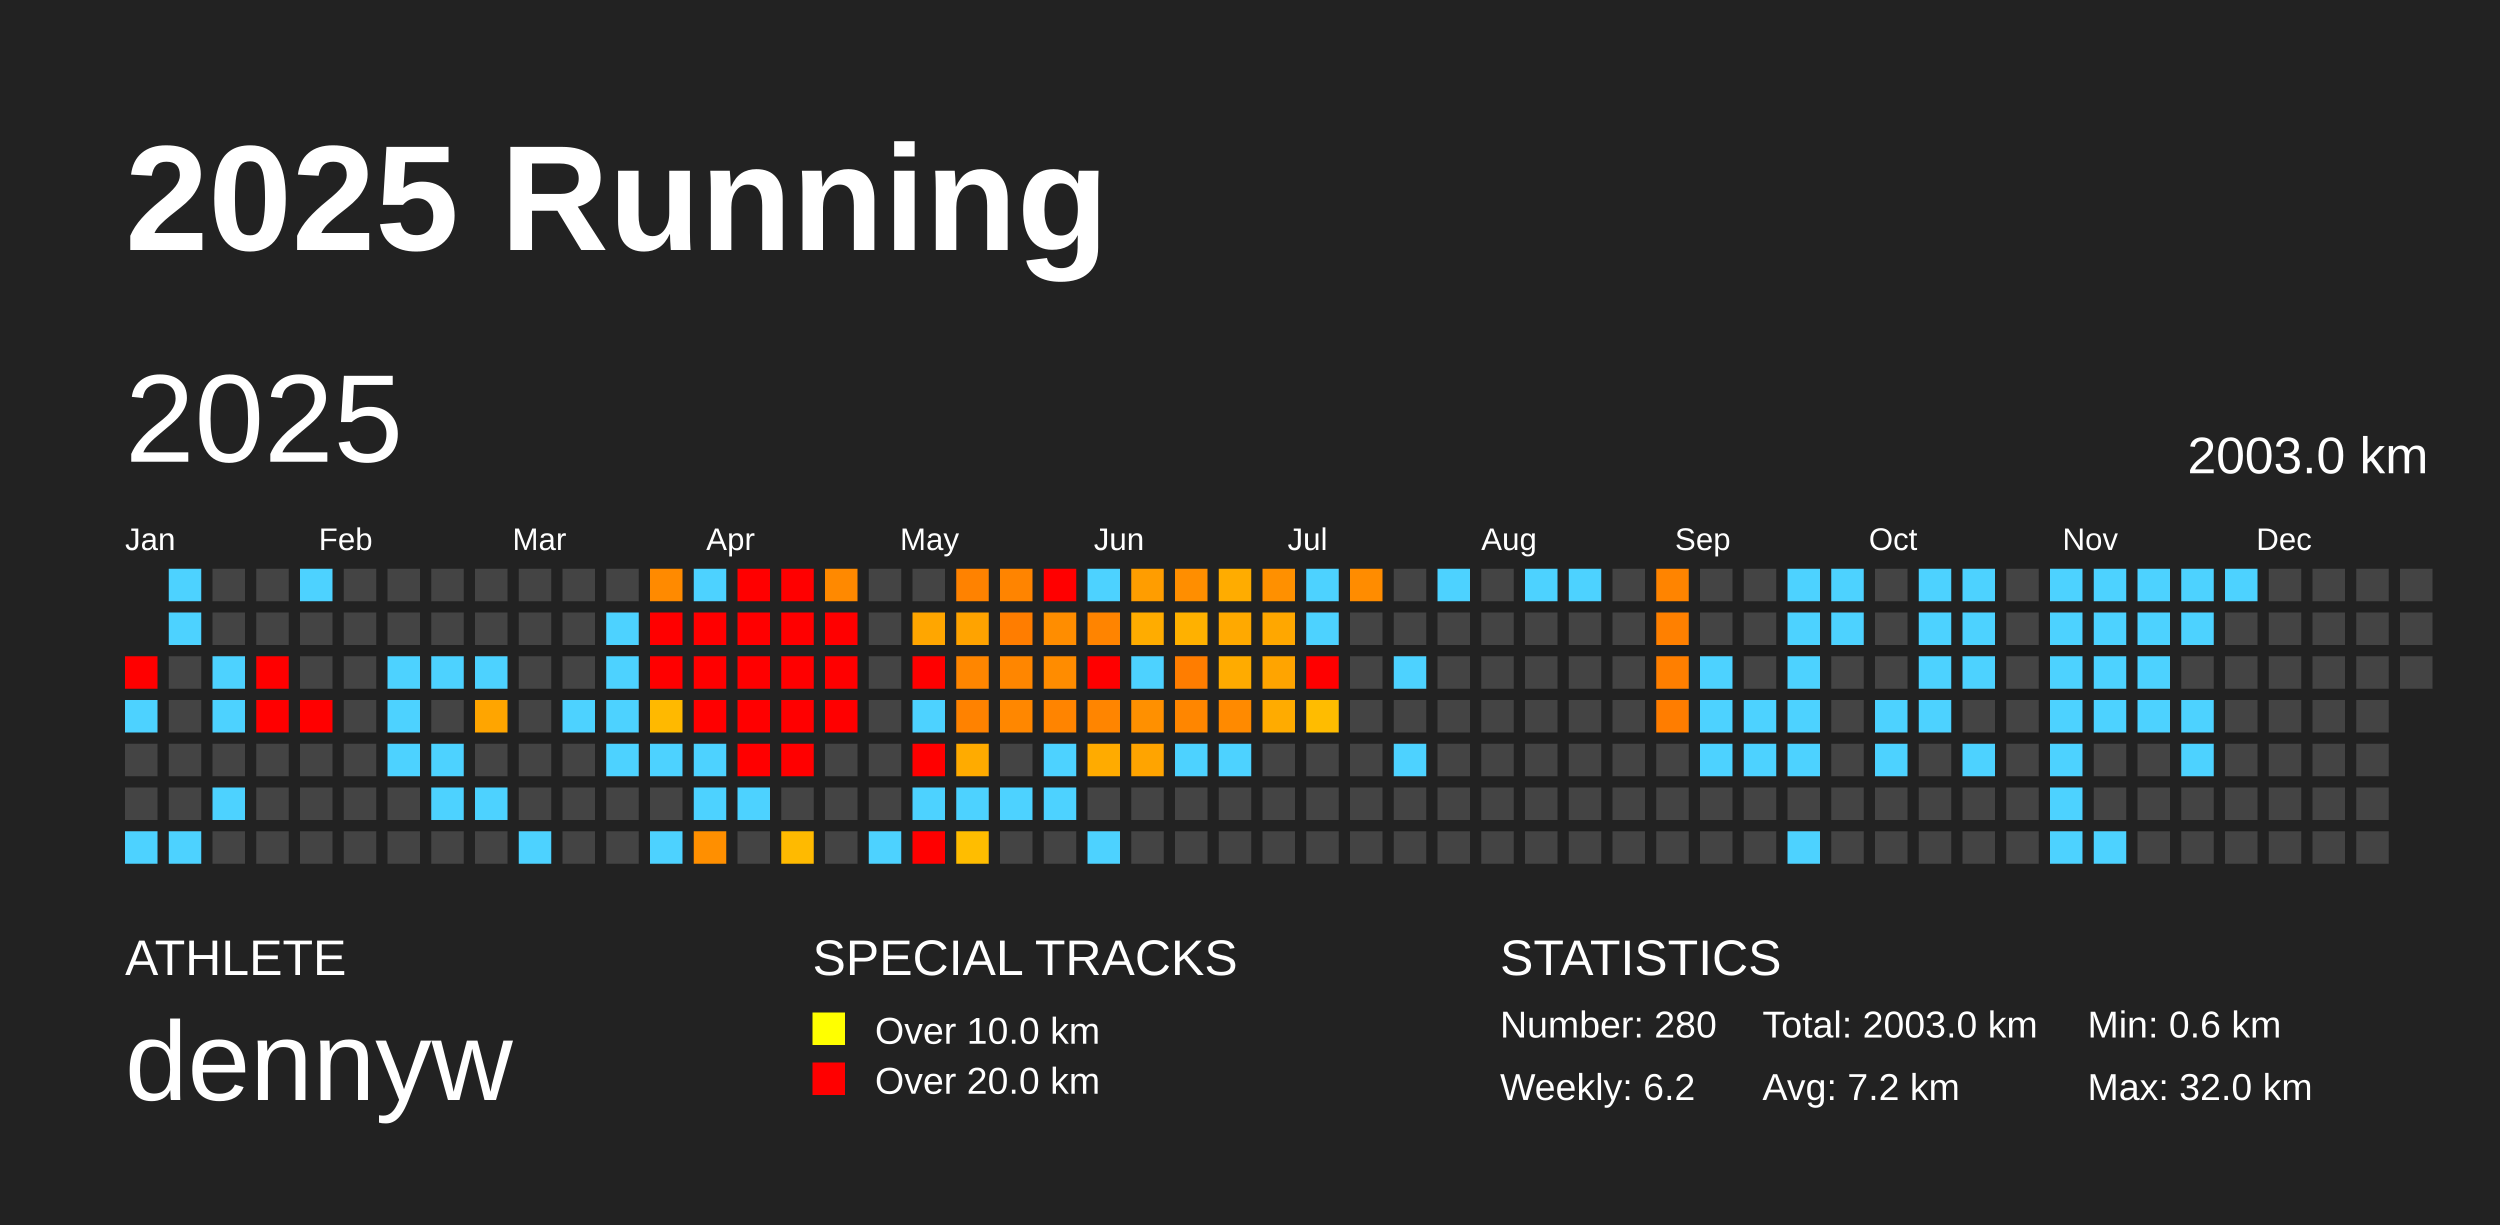
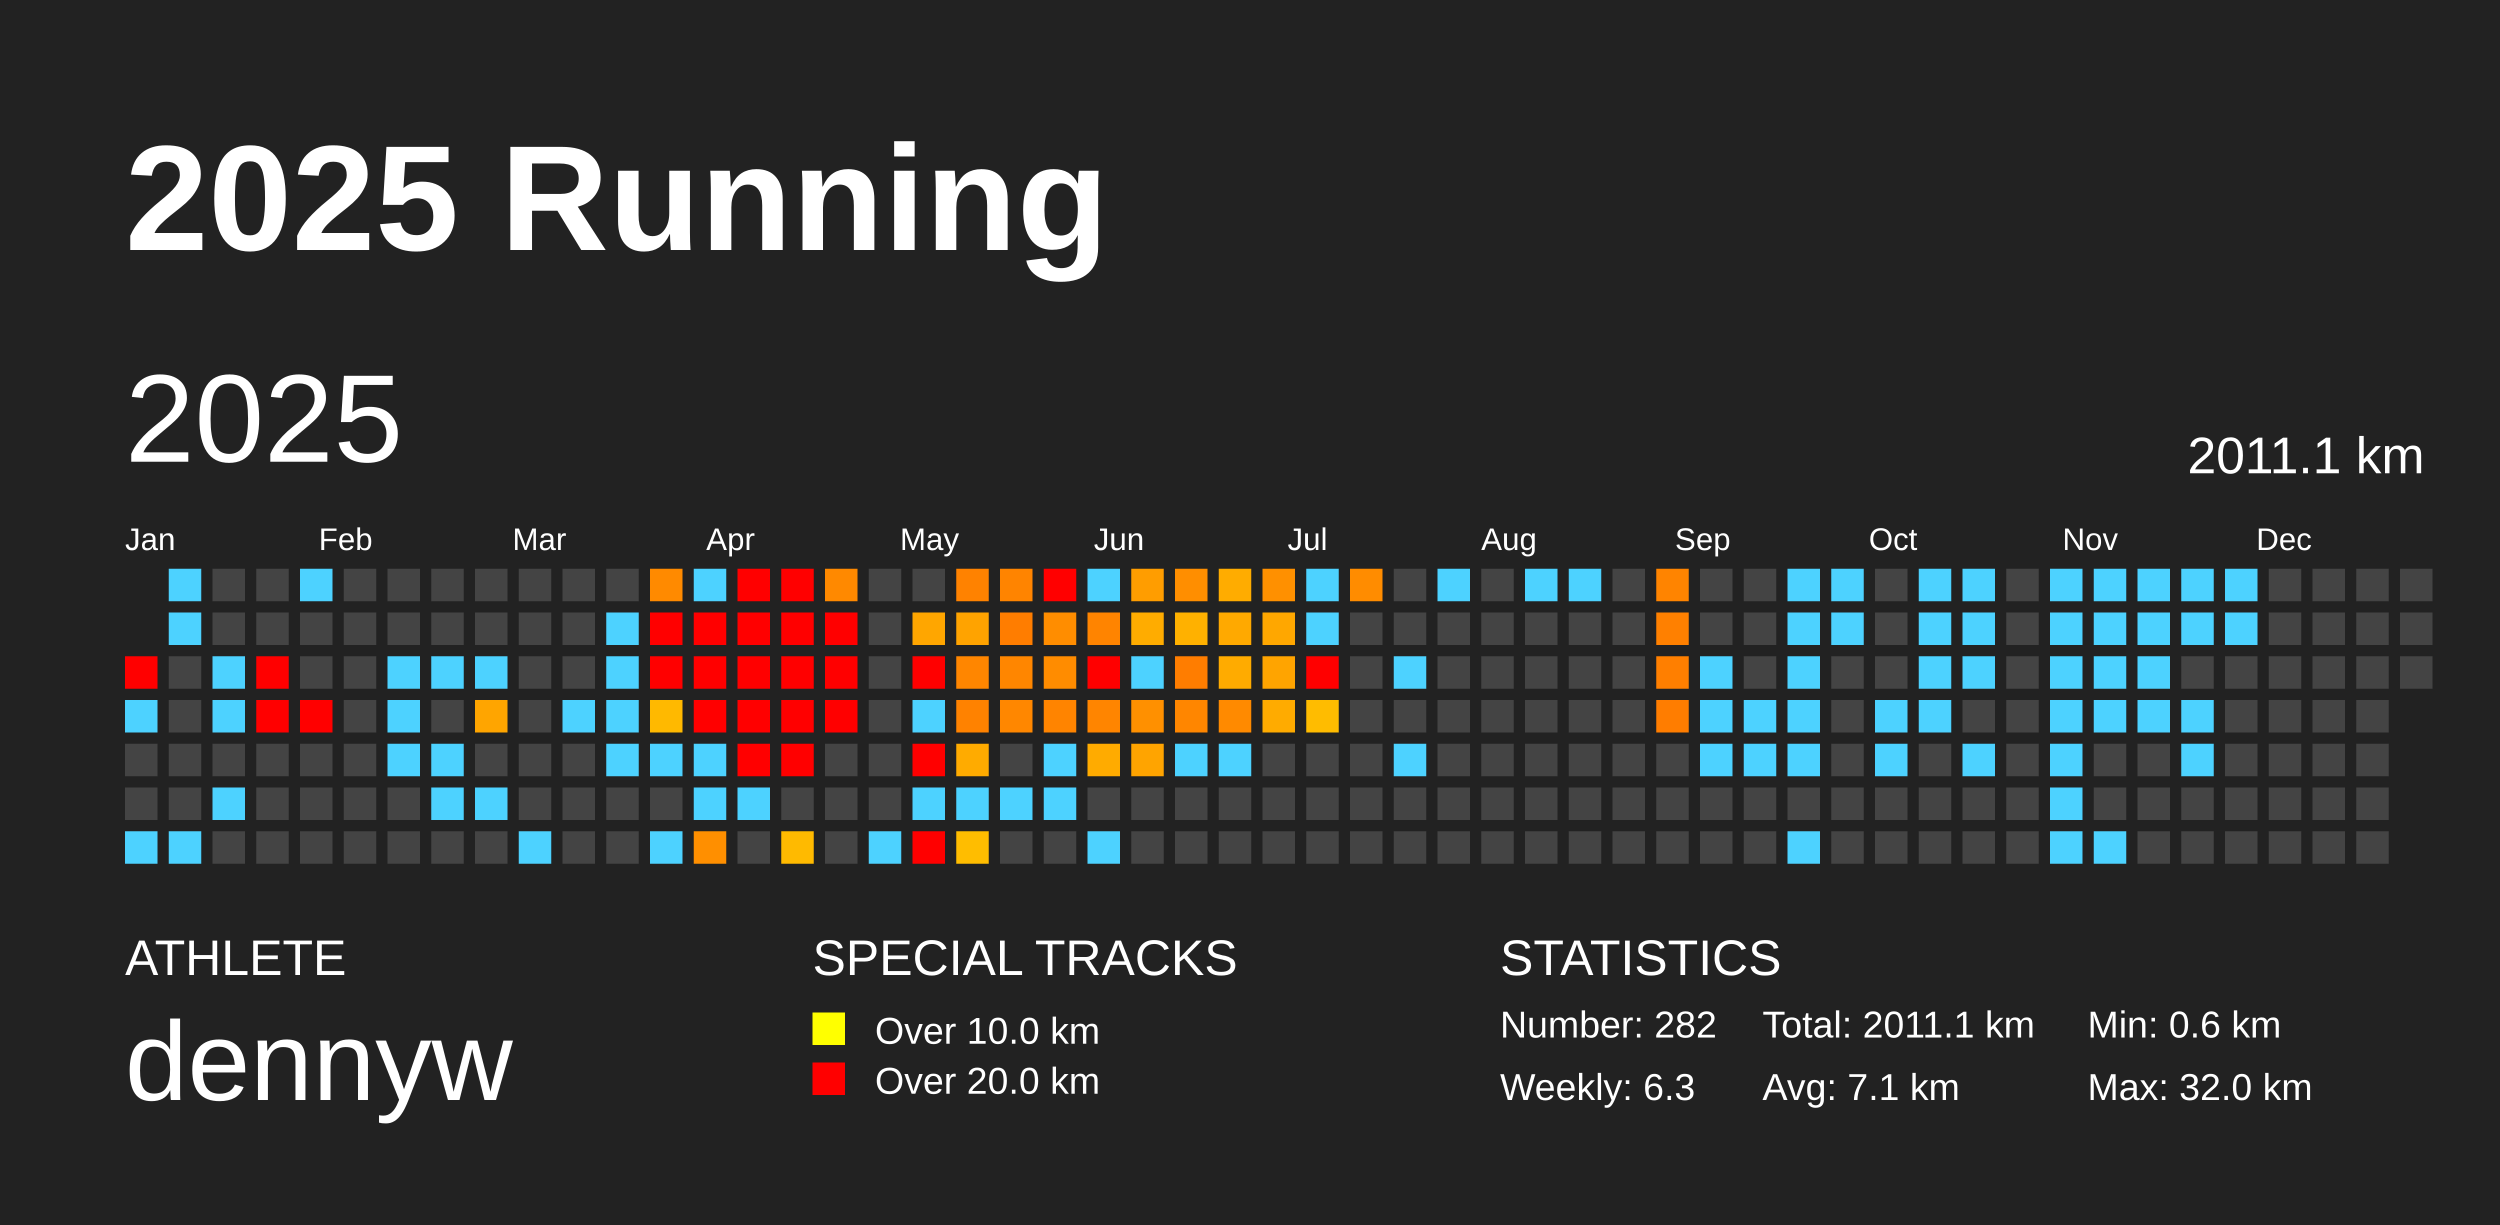
<svg xmlns="http://www.w3.org/2000/svg" baseProfile="full" height="98mm" version="1.1" viewBox="0,0,200,98" width="200mm">
  <defs />
  <rect fill="#222222" height="98" width="200" x="0" y="0" />
  <text fill="#FFFFFF" style="font-size:12px; font-family:Arial; font-weight:bold;" x="10" y="20">2025 Running</text>
  <text fill="#FFFFFF" style="font-size:4px; font-family:Arial" x="10" y="78">ATHLETE</text>
  <text fill="#FFFFFF" style="font-size:9px; font-family:Arial" x="10" y="88">dennyw</text>
  <text fill="#FFFFFF" style="font-size:4px; font-family:Arial" x="65" y="78">SPECIAL TRACKS</text>
  <rect fill="yellow" height="2.6" width="2.6" x="65" y="81" />
  <text fill="#FFFFFF" style="font-size:3px; font-family:Arial" x="70" y="83.5">Over 10.0 km</text>
  <rect fill="red" height="2.6" width="2.6" x="65" y="85" />
  <text fill="#FFFFFF" style="font-size:3px; font-family:Arial" x="70" y="87.5">Over 20.0 km</text>
  <text fill="#FFFFFF" style="font-size:4px; font-family:Arial" x="120" y="78">STATISTICS</text>
-   <text fill="#FFFFFF" style="font-size:3px; font-family:Arial" x="120" y="83">Number: 280</text>
-   <text fill="#FFFFFF" style="font-size:3px; font-family:Arial" x="120" y="88">Weekly: 6.2</text>
-   <text fill="#FFFFFF" style="font-size:3px; font-family:Arial" x="141" y="83">Total: 2003.0 km</text>
-   <text fill="#FFFFFF" style="font-size:3px; font-family:Arial" x="141" y="88">Avg: 7.2 km</text>
+   <text fill="#FFFFFF" style="font-size:3px; font-family:Arial" x="120" y="83">Number: 282</text>
+   <text fill="#FFFFFF" style="font-size:3px; font-family:Arial" x="120" y="88">Weekly: 6.3</text>
+   <text fill="#FFFFFF" style="font-size:3px; font-family:Arial" x="141" y="83">Total: 2011.1 km</text>
+   <text fill="#FFFFFF" style="font-size:3px; font-family:Arial" x="141" y="88">Avg: 7.1 km</text>
  <text fill="#FFFFFF" style="font-size:3px; font-family:Arial" x="167" y="83">Min: 0.6 km</text>
  <text fill="#FFFFFF" style="font-size:3px; font-family:Arial" x="167" y="88">Max: 32.0 km</text>
  <text dominant-baseline="hanging" fill="#FFFFFF" style="font-size:10.0px; font-family:Arial;" x="10" y="30">2025</text>
-   <text dominant-baseline="hanging" fill="#FFFFFF" style="font-size:4.125px; font-family:Arial;" x="175" y="35">2003.0 km</text>
+   <text dominant-baseline="hanging" fill="#FFFFFF" style="font-size:4.125px; font-family:Arial;" x="175" y="35">2011.1 km</text>
  <text fill="#FFFFFF" style="font-size:2.5px; font-family:Arial" x="10.0" y="44">Jan</text>
  <text fill="#FFFFFF" style="font-size:2.5px; font-family:Arial" x="25.5" y="44">Feb</text>
  <text fill="#FFFFFF" style="font-size:2.5px; font-family:Arial" x="41.0" y="44">Mar</text>
  <text fill="#FFFFFF" style="font-size:2.5px; font-family:Arial" x="56.5" y="44">Apr</text>
  <text fill="#FFFFFF" style="font-size:2.5px; font-family:Arial" x="72.0" y="44">May</text>
  <text fill="#FFFFFF" style="font-size:2.5px; font-family:Arial" x="87.5" y="44">Jun</text>
  <text fill="#FFFFFF" style="font-size:2.5px; font-family:Arial" x="103.0" y="44">Jul</text>
  <text fill="#FFFFFF" style="font-size:2.5px; font-family:Arial" x="118.5" y="44">Aug</text>
  <text fill="#FFFFFF" style="font-size:2.5px; font-family:Arial" x="134.0" y="44">Sep</text>
  <text fill="#FFFFFF" style="font-size:2.5px; font-family:Arial" x="149.5" y="44">Oct</text>
  <text fill="#FFFFFF" style="font-size:2.5px; font-family:Arial" x="165.0" y="44">Nov</text>
  <text fill="#FFFFFF" style="font-size:2.5px; font-family:Arial" x="180.5" y="44">Dec</text>
  <rect fill="red" height="2.6" width="2.6" x="10.0" y="52.5" />
  <rect fill="#4dd2ff" height="2.6" width="2.6" x="10.0" y="56.0" />
  <rect fill="#444444" height="2.6" width="2.6" x="10.0" y="59.5" />
  <rect fill="#444444" height="2.6" width="2.6" x="10.0" y="63.0" />
  <rect fill="#4dd2ff" height="2.6" width="2.6" x="10.0" y="66.5" />
  <rect fill="#4dd2ff" height="2.6" width="2.6" x="13.5" y="45.5" />
  <rect fill="#4dd2ff" height="2.6" width="2.6" x="13.5" y="49.0" />
  <rect fill="#444444" height="2.6" width="2.6" x="13.5" y="52.5" />
  <rect fill="#444444" height="2.6" width="2.6" x="13.5" y="56.0" />
  <rect fill="#444444" height="2.6" width="2.6" x="13.5" y="59.5" />
  <rect fill="#444444" height="2.6" width="2.6" x="13.5" y="63.0" />
  <rect fill="#4dd2ff" height="2.6" width="2.6" x="13.5" y="66.5" />
  <rect fill="#444444" height="2.6" width="2.6" x="17.0" y="45.5" />
  <rect fill="#444444" height="2.6" width="2.6" x="17.0" y="49.0" />
  <rect fill="#4dd2ff" height="2.6" width="2.6" x="17.0" y="52.5" />
  <rect fill="#4dd2ff" height="2.6" width="2.6" x="17.0" y="56.0" />
  <rect fill="#444444" height="2.6" width="2.6" x="17.0" y="59.5" />
  <rect fill="#4dd2ff" height="2.6" width="2.6" x="17.0" y="63.0" />
  <rect fill="#444444" height="2.6" width="2.6" x="17.0" y="66.5" />
  <rect fill="#444444" height="2.6" width="2.6" x="20.5" y="45.5" />
  <rect fill="#444444" height="2.6" width="2.6" x="20.5" y="49.0" />
  <rect fill="red" height="2.6" width="2.6" x="20.5" y="52.5" />
  <rect fill="red" height="2.6" width="2.6" x="20.5" y="56.0" />
  <rect fill="#444444" height="2.6" width="2.6" x="20.5" y="59.5" />
  <rect fill="#444444" height="2.6" width="2.6" x="20.5" y="63.0" />
  <rect fill="#444444" height="2.6" width="2.6" x="20.5" y="66.5" />
  <rect fill="#4dd2ff" height="2.6" width="2.6" x="24.0" y="45.5" />
  <rect fill="#444444" height="2.6" width="2.6" x="24.0" y="49.0" />
  <rect fill="#444444" height="2.6" width="2.6" x="24.0" y="52.5" />
  <rect fill="red" height="2.6" width="2.6" x="24.0" y="56.0" />
  <rect fill="#444444" height="2.6" width="2.6" x="24.0" y="59.5" />
  <rect fill="#444444" height="2.6" width="2.6" x="24.0" y="63.0" />
  <rect fill="#444444" height="2.6" width="2.6" x="24.0" y="66.5" />
  <rect fill="#444444" height="2.6" width="2.6" x="27.5" y="45.5" />
  <rect fill="#444444" height="2.6" width="2.6" x="27.5" y="49.0" />
  <rect fill="#444444" height="2.6" width="2.6" x="27.5" y="52.5" />
  <rect fill="#444444" height="2.6" width="2.6" x="27.5" y="56.0" />
  <rect fill="#444444" height="2.6" width="2.6" x="27.5" y="59.5" />
  <rect fill="#444444" height="2.6" width="2.6" x="27.5" y="63.0" />
  <rect fill="#444444" height="2.6" width="2.6" x="27.5" y="66.5" />
  <rect fill="#444444" height="2.6" width="2.6" x="31.0" y="45.5" />
  <rect fill="#444444" height="2.6" width="2.6" x="31.0" y="49.0" />
  <rect fill="#4dd2ff" height="2.6" width="2.6" x="31.0" y="52.5" />
  <rect fill="#4dd2ff" height="2.6" width="2.6" x="31.0" y="56.0" />
  <rect fill="#4dd2ff" height="2.6" width="2.6" x="31.0" y="59.5" />
  <rect fill="#444444" height="2.6" width="2.6" x="31.0" y="63.0" />
  <rect fill="#444444" height="2.6" width="2.6" x="31.0" y="66.5" />
  <rect fill="#444444" height="2.6" width="2.6" x="34.5" y="45.5" />
  <rect fill="#444444" height="2.6" width="2.6" x="34.5" y="49.0" />
  <rect fill="#4dd2ff" height="2.6" width="2.6" x="34.5" y="52.5" />
  <rect fill="#444444" height="2.6" width="2.6" x="34.5" y="56.0" />
  <rect fill="#4dd2ff" height="2.6" width="2.6" x="34.5" y="59.5" />
  <rect fill="#4dd2ff" height="2.6" width="2.6" x="34.5" y="63.0" />
  <rect fill="#444444" height="2.6" width="2.6" x="34.5" y="66.5" />
  <rect fill="#444444" height="2.6" width="2.6" x="38.0" y="45.5" />
  <rect fill="#444444" height="2.6" width="2.6" x="38.0" y="49.0" />
  <rect fill="#4dd2ff" height="2.6" width="2.6" x="38.0" y="52.5" />
  <rect fill="#ffa500" height="2.6" width="2.6" x="38.0" y="56.0" />
  <rect fill="#444444" height="2.6" width="2.6" x="38.0" y="59.5" />
  <rect fill="#4dd2ff" height="2.6" width="2.6" x="38.0" y="63.0" />
  <rect fill="#444444" height="2.6" width="2.6" x="38.0" y="66.5" />
  <rect fill="#444444" height="2.6" width="2.6" x="41.5" y="45.5" />
  <rect fill="#444444" height="2.6" width="2.6" x="41.5" y="49.0" />
  <rect fill="#444444" height="2.6" width="2.6" x="41.5" y="52.5" />
  <rect fill="#444444" height="2.6" width="2.6" x="41.5" y="56.0" />
  <rect fill="#444444" height="2.6" width="2.6" x="41.5" y="59.5" />
  <rect fill="#444444" height="2.6" width="2.6" x="41.5" y="63.0" />
  <rect fill="#4dd2ff" height="2.6" width="2.6" x="41.5" y="66.5" />
  <rect fill="#444444" height="2.6" width="2.6" x="45.0" y="45.5" />
  <rect fill="#444444" height="2.6" width="2.6" x="45.0" y="49.0" />
  <rect fill="#444444" height="2.6" width="2.6" x="45.0" y="52.5" />
  <rect fill="#4dd2ff" height="2.6" width="2.6" x="45.0" y="56.0" />
  <rect fill="#444444" height="2.6" width="2.6" x="45.0" y="59.5" />
  <rect fill="#444444" height="2.6" width="2.6" x="45.0" y="63.0" />
  <rect fill="#444444" height="2.6" width="2.6" x="45.0" y="66.5" />
  <rect fill="#444444" height="2.6" width="2.6" x="48.5" y="45.5" />
  <rect fill="#4dd2ff" height="2.6" width="2.6" x="48.5" y="49.0" />
  <rect fill="#4dd2ff" height="2.6" width="2.6" x="48.5" y="52.5" />
  <rect fill="#4dd2ff" height="2.6" width="2.6" x="48.5" y="56.0" />
  <rect fill="#4dd2ff" height="2.6" width="2.6" x="48.5" y="59.5" />
  <rect fill="#444444" height="2.6" width="2.6" x="48.5" y="63.0" />
  <rect fill="#444444" height="2.6" width="2.6" x="48.5" y="66.5" />
  <rect fill="#ff8a00" height="2.6" width="2.6" x="52.0" y="45.5" />
  <rect fill="red" height="2.6" width="2.6" x="52.0" y="49.0" />
  <rect fill="red" height="2.6" width="2.6" x="52.0" y="52.5" />
  <rect fill="#ffb900" height="2.6" width="2.6" x="52.0" y="56.0" />
  <rect fill="#4dd2ff" height="2.6" width="2.6" x="52.0" y="59.5" />
  <rect fill="#444444" height="2.6" width="2.6" x="52.0" y="63.0" />
  <rect fill="#4dd2ff" height="2.6" width="2.6" x="52.0" y="66.5" />
  <rect fill="#4dd2ff" height="2.6" width="2.6" x="55.5" y="45.5" />
  <rect fill="red" height="2.6" width="2.6" x="55.5" y="49.0" />
  <rect fill="red" height="2.6" width="2.6" x="55.5" y="52.5" />
  <rect fill="red" height="2.6" width="2.6" x="55.5" y="56.0" />
  <rect fill="#4dd2ff" height="2.6" width="2.6" x="55.5" y="59.5" />
  <rect fill="#4dd2ff" height="2.6" width="2.6" x="55.5" y="63.0" />
  <rect fill="#ff8f00" height="2.6" width="2.6" x="55.5" y="66.5" />
  <rect fill="red" height="2.6" width="2.6" x="59.0" y="45.5" />
  <rect fill="red" height="2.6" width="2.6" x="59.0" y="49.0" />
  <rect fill="red" height="2.6" width="2.6" x="59.0" y="52.5" />
  <rect fill="red" height="2.6" width="2.6" x="59.0" y="56.0" />
  <rect fill="red" height="2.6" width="2.6" x="59.0" y="59.5" />
  <rect fill="#4dd2ff" height="2.6" width="2.6" x="59.0" y="63.0" />
  <rect fill="#444444" height="2.6" width="2.6" x="59.0" y="66.5" />
  <rect fill="red" height="2.6" width="2.6" x="62.5" y="45.5" />
  <rect fill="red" height="2.6" width="2.6" x="62.5" y="49.0" />
  <rect fill="red" height="2.6" width="2.6" x="62.5" y="52.5" />
  <rect fill="red" height="2.6" width="2.6" x="62.5" y="56.0" />
  <rect fill="red" height="2.6" width="2.6" x="62.5" y="59.5" />
  <rect fill="#444444" height="2.6" width="2.6" x="62.5" y="63.0" />
  <rect fill="#ffba00" height="2.6" width="2.6" x="62.5" y="66.5" />
  <rect fill="#ff8900" height="2.6" width="2.6" x="66.0" y="45.5" />
  <rect fill="red" height="2.6" width="2.6" x="66.0" y="49.0" />
  <rect fill="red" height="2.6" width="2.6" x="66.0" y="52.5" />
  <rect fill="red" height="2.6" width="2.6" x="66.0" y="56.0" />
  <rect fill="#444444" height="2.6" width="2.6" x="66.0" y="59.5" />
  <rect fill="#444444" height="2.6" width="2.6" x="66.0" y="63.0" />
  <rect fill="#444444" height="2.6" width="2.6" x="66.0" y="66.5" />
  <rect fill="#444444" height="2.6" width="2.6" x="69.5" y="45.5" />
  <rect fill="#444444" height="2.6" width="2.6" x="69.5" y="49.0" />
  <rect fill="#444444" height="2.6" width="2.6" x="69.5" y="52.5" />
  <rect fill="#444444" height="2.6" width="2.6" x="69.5" y="56.0" />
  <rect fill="#444444" height="2.6" width="2.6" x="69.5" y="59.5" />
  <rect fill="#444444" height="2.6" width="2.6" x="69.5" y="63.0" />
  <rect fill="#4dd2ff" height="2.6" width="2.6" x="69.5" y="66.5" />
  <rect fill="#444444" height="2.6" width="2.6" x="73.0" y="45.5" />
  <rect fill="#ffa600" height="2.6" width="2.6" x="73.0" y="49.0" />
  <rect fill="red" height="2.6" width="2.6" x="73.0" y="52.5" />
  <rect fill="#4dd2ff" height="2.6" width="2.6" x="73.0" y="56.0" />
  <rect fill="red" height="2.6" width="2.6" x="73.0" y="59.5" />
  <rect fill="#4dd2ff" height="2.6" width="2.6" x="73.0" y="63.0" />
  <rect fill="red" height="2.6" width="2.6" x="73.0" y="66.5" />
  <rect fill="#ff8200" height="2.6" width="2.6" x="76.5" y="45.5" />
  <rect fill="#ffa300" height="2.6" width="2.6" x="76.5" y="49.0" />
  <rect fill="#ff8600" height="2.6" width="2.6" x="76.5" y="52.5" />
  <rect fill="#ff8200" height="2.6" width="2.6" x="76.5" y="56.0" />
  <rect fill="#ffab00" height="2.6" width="2.6" x="76.5" y="59.5" />
  <rect fill="#4dd2ff" height="2.6" width="2.6" x="76.5" y="63.0" />
  <rect fill="#ffbd00" height="2.6" width="2.6" x="76.5" y="66.5" />
  <rect fill="#ff8400" height="2.6" width="2.6" x="80.0" y="45.5" />
  <rect fill="#ff7d00" height="2.6" width="2.6" x="80.0" y="49.0" />
  <rect fill="#ff8600" height="2.6" width="2.6" x="80.0" y="52.5" />
  <rect fill="#ff8700" height="2.6" width="2.6" x="80.0" y="56.0" />
  <rect fill="#444444" height="2.6" width="2.6" x="80.0" y="59.5" />
  <rect fill="#4dd2ff" height="2.6" width="2.6" x="80.0" y="63.0" />
  <rect fill="#444444" height="2.6" width="2.6" x="80.0" y="66.5" />
  <rect fill="red" height="2.6" width="2.6" x="83.5" y="45.5" />
  <rect fill="#ff8d00" height="2.6" width="2.6" x="83.5" y="49.0" />
  <rect fill="#ff8c00" height="2.6" width="2.6" x="83.5" y="52.5" />
  <rect fill="#ff8400" height="2.6" width="2.6" x="83.5" y="56.0" />
  <rect fill="#4dd2ff" height="2.6" width="2.6" x="83.5" y="59.5" />
  <rect fill="#4dd2ff" height="2.6" width="2.6" x="83.5" y="63.0" />
  <rect fill="#444444" height="2.6" width="2.6" x="83.5" y="66.5" />
  <rect fill="#4dd2ff" height="2.6" width="2.6" x="87.0" y="45.5" />
  <rect fill="#ff8400" height="2.6" width="2.6" x="87.0" y="49.0" />
  <rect fill="red" height="2.6" width="2.6" x="87.0" y="52.5" />
  <rect fill="#ff8500" height="2.6" width="2.6" x="87.0" y="56.0" />
  <rect fill="#ffab00" height="2.6" width="2.6" x="87.0" y="59.5" />
  <rect fill="#444444" height="2.6" width="2.6" x="87.0" y="63.0" />
  <rect fill="#4dd2ff" height="2.6" width="2.6" x="87.0" y="66.5" />
  <rect fill="#ff9d00" height="2.6" width="2.6" x="90.5" y="45.5" />
  <rect fill="#ffac00" height="2.6" width="2.6" x="90.5" y="49.0" />
  <rect fill="#4dd2ff" height="2.6" width="2.6" x="90.5" y="52.5" />
  <rect fill="#ff9000" height="2.6" width="2.6" x="90.5" y="56.0" />
  <rect fill="#ffa400" height="2.6" width="2.6" x="90.5" y="59.5" />
  <rect fill="#444444" height="2.6" width="2.6" x="90.5" y="63.0" />
  <rect fill="#444444" height="2.6" width="2.6" x="90.5" y="66.5" />
  <rect fill="#ff8e00" height="2.6" width="2.6" x="94.0" y="45.5" />
  <rect fill="#ffb100" height="2.6" width="2.6" x="94.0" y="49.0" />
  <rect fill="#ff7d00" height="2.6" width="2.6" x="94.0" y="52.5" />
  <rect fill="#ff8600" height="2.6" width="2.6" x="94.0" y="56.0" />
  <rect fill="#4dd2ff" height="2.6" width="2.6" x="94.0" y="59.5" />
  <rect fill="#444444" height="2.6" width="2.6" x="94.0" y="63.0" />
  <rect fill="#444444" height="2.6" width="2.6" x="94.0" y="66.5" />
  <rect fill="#ffac00" height="2.6" width="2.6" x="97.5" y="45.5" />
  <rect fill="#ffa900" height="2.6" width="2.6" x="97.5" y="49.0" />
  <rect fill="#ffab00" height="2.6" width="2.6" x="97.5" y="52.5" />
  <rect fill="#ff8a00" height="2.6" width="2.6" x="97.5" y="56.0" />
  <rect fill="#4dd2ff" height="2.6" width="2.6" x="97.5" y="59.5" />
  <rect fill="#444444" height="2.6" width="2.6" x="97.5" y="63.0" />
  <rect fill="#444444" height="2.6" width="2.6" x="97.5" y="66.5" />
  <rect fill="#ff9000" height="2.6" width="2.6" x="101.0" y="45.5" />
  <rect fill="#ffa700" height="2.6" width="2.6" x="101.0" y="49.0" />
  <rect fill="#ffa400" height="2.6" width="2.6" x="101.0" y="52.5" />
  <rect fill="#ffab00" height="2.6" width="2.6" x="101.0" y="56.0" />
  <rect fill="#444444" height="2.6" width="2.6" x="101.0" y="59.5" />
  <rect fill="#444444" height="2.6" width="2.6" x="101.0" y="63.0" />
  <rect fill="#444444" height="2.6" width="2.6" x="101.0" y="66.5" />
  <rect fill="#4dd2ff" height="2.6" width="2.6" x="104.5" y="45.5" />
  <rect fill="#4dd2ff" height="2.6" width="2.6" x="104.5" y="49.0" />
  <rect fill="red" height="2.6" width="2.6" x="104.5" y="52.5" />
  <rect fill="#ffbc00" height="2.6" width="2.6" x="104.5" y="56.0" />
  <rect fill="#444444" height="2.6" width="2.6" x="104.5" y="59.5" />
  <rect fill="#444444" height="2.6" width="2.6" x="104.5" y="63.0" />
  <rect fill="#444444" height="2.6" width="2.6" x="104.5" y="66.5" />
  <rect fill="#ff8c00" height="2.6" width="2.6" x="108.0" y="45.5" />
  <rect fill="#444444" height="2.6" width="2.6" x="108.0" y="49.0" />
  <rect fill="#444444" height="2.6" width="2.6" x="108.0" y="52.5" />
  <rect fill="#444444" height="2.6" width="2.6" x="108.0" y="56.0" />
  <rect fill="#444444" height="2.6" width="2.6" x="108.0" y="59.5" />
  <rect fill="#444444" height="2.6" width="2.6" x="108.0" y="63.0" />
  <rect fill="#444444" height="2.6" width="2.6" x="108.0" y="66.5" />
  <rect fill="#444444" height="2.6" width="2.6" x="111.5" y="45.5" />
  <rect fill="#444444" height="2.6" width="2.6" x="111.5" y="49.0" />
  <rect fill="#4dd2ff" height="2.6" width="2.6" x="111.5" y="52.5" />
  <rect fill="#444444" height="2.6" width="2.6" x="111.5" y="56.0" />
  <rect fill="#4dd2ff" height="2.6" width="2.6" x="111.5" y="59.5" />
  <rect fill="#444444" height="2.6" width="2.6" x="111.5" y="63.0" />
  <rect fill="#444444" height="2.6" width="2.6" x="111.5" y="66.5" />
  <rect fill="#4dd2ff" height="2.6" width="2.6" x="115.0" y="45.5" />
  <rect fill="#444444" height="2.6" width="2.6" x="115.0" y="49.0" />
  <rect fill="#444444" height="2.6" width="2.6" x="115.0" y="52.5" />
  <rect fill="#444444" height="2.6" width="2.6" x="115.0" y="56.0" />
  <rect fill="#444444" height="2.6" width="2.6" x="115.0" y="59.5" />
  <rect fill="#444444" height="2.6" width="2.6" x="115.0" y="63.0" />
  <rect fill="#444444" height="2.6" width="2.6" x="115.0" y="66.5" />
  <rect fill="#444444" height="2.6" width="2.6" x="118.5" y="45.5" />
  <rect fill="#444444" height="2.6" width="2.6" x="118.5" y="49.0" />
  <rect fill="#444444" height="2.6" width="2.6" x="118.5" y="52.5" />
  <rect fill="#444444" height="2.6" width="2.6" x="118.5" y="56.0" />
  <rect fill="#444444" height="2.6" width="2.6" x="118.5" y="59.5" />
  <rect fill="#444444" height="2.6" width="2.6" x="118.5" y="63.0" />
  <rect fill="#444444" height="2.6" width="2.6" x="118.5" y="66.5" />
  <rect fill="#4dd2ff" height="2.6" width="2.6" x="122.0" y="45.5" />
  <rect fill="#444444" height="2.6" width="2.6" x="122.0" y="49.0" />
  <rect fill="#444444" height="2.6" width="2.6" x="122.0" y="52.5" />
  <rect fill="#444444" height="2.6" width="2.6" x="122.0" y="56.0" />
  <rect fill="#444444" height="2.6" width="2.6" x="122.0" y="59.5" />
  <rect fill="#444444" height="2.6" width="2.6" x="122.0" y="63.0" />
  <rect fill="#444444" height="2.6" width="2.6" x="122.0" y="66.5" />
  <rect fill="#4dd2ff" height="2.6" width="2.6" x="125.5" y="45.5" />
  <rect fill="#444444" height="2.6" width="2.6" x="125.5" y="49.0" />
  <rect fill="#444444" height="2.6" width="2.6" x="125.5" y="52.5" />
  <rect fill="#444444" height="2.6" width="2.6" x="125.5" y="56.0" />
  <rect fill="#444444" height="2.6" width="2.6" x="125.5" y="59.5" />
  <rect fill="#444444" height="2.6" width="2.6" x="125.5" y="63.0" />
  <rect fill="#444444" height="2.6" width="2.6" x="125.5" y="66.5" />
  <rect fill="#444444" height="2.6" width="2.6" x="129.0" y="45.5" />
  <rect fill="#444444" height="2.6" width="2.6" x="129.0" y="49.0" />
  <rect fill="#444444" height="2.6" width="2.6" x="129.0" y="52.5" />
  <rect fill="#444444" height="2.6" width="2.6" x="129.0" y="56.0" />
  <rect fill="#444444" height="2.6" width="2.6" x="129.0" y="59.5" />
  <rect fill="#444444" height="2.6" width="2.6" x="129.0" y="63.0" />
  <rect fill="#444444" height="2.6" width="2.6" x="129.0" y="66.5" />
  <rect fill="#ff8400" height="2.6" width="2.6" x="132.5" y="45.5" />
  <rect fill="#ff8000" height="2.6" width="2.6" x="132.5" y="49.0" />
  <rect fill="#ff7f00" height="2.6" width="2.6" x="132.5" y="52.5" />
  <rect fill="#ff7d00" height="2.6" width="2.6" x="132.5" y="56.0" />
  <rect fill="#444444" height="2.6" width="2.6" x="132.5" y="59.5" />
  <rect fill="#444444" height="2.6" width="2.6" x="132.5" y="63.0" />
  <rect fill="#444444" height="2.6" width="2.6" x="132.5" y="66.5" />
  <rect fill="#444444" height="2.6" width="2.6" x="136.0" y="45.5" />
  <rect fill="#444444" height="2.6" width="2.6" x="136.0" y="49.0" />
  <rect fill="#4dd2ff" height="2.6" width="2.6" x="136.0" y="52.5" />
  <rect fill="#4dd2ff" height="2.6" width="2.6" x="136.0" y="56.0" />
  <rect fill="#4dd2ff" height="2.6" width="2.6" x="136.0" y="59.5" />
  <rect fill="#444444" height="2.6" width="2.6" x="136.0" y="63.0" />
  <rect fill="#444444" height="2.6" width="2.6" x="136.0" y="66.5" />
  <rect fill="#444444" height="2.6" width="2.6" x="139.5" y="45.5" />
  <rect fill="#444444" height="2.6" width="2.6" x="139.5" y="49.0" />
  <rect fill="#444444" height="2.6" width="2.6" x="139.5" y="52.5" />
  <rect fill="#4dd2ff" height="2.6" width="2.6" x="139.5" y="56.0" />
  <rect fill="#4dd2ff" height="2.6" width="2.6" x="139.5" y="59.5" />
  <rect fill="#444444" height="2.6" width="2.6" x="139.5" y="63.0" />
  <rect fill="#444444" height="2.6" width="2.6" x="139.5" y="66.5" />
  <rect fill="#4dd2ff" height="2.6" width="2.6" x="143.0" y="45.5" />
  <rect fill="#4dd2ff" height="2.6" width="2.6" x="143.0" y="49.0" />
  <rect fill="#4dd2ff" height="2.6" width="2.6" x="143.0" y="52.5" />
  <rect fill="#4dd2ff" height="2.6" width="2.6" x="143.0" y="56.0" />
  <rect fill="#4dd2ff" height="2.6" width="2.6" x="143.0" y="59.5" />
  <rect fill="#444444" height="2.6" width="2.6" x="143.0" y="63.0" />
  <rect fill="#4dd2ff" height="2.6" width="2.6" x="143.0" y="66.5" />
  <rect fill="#4dd2ff" height="2.6" width="2.6" x="146.5" y="45.5" />
  <rect fill="#4dd2ff" height="2.6" width="2.6" x="146.5" y="49.0" />
  <rect fill="#444444" height="2.6" width="2.6" x="146.5" y="52.5" />
  <rect fill="#444444" height="2.6" width="2.6" x="146.5" y="56.0" />
  <rect fill="#444444" height="2.6" width="2.6" x="146.5" y="59.5" />
  <rect fill="#444444" height="2.6" width="2.6" x="146.5" y="63.0" />
  <rect fill="#444444" height="2.6" width="2.6" x="146.5" y="66.5" />
  <rect fill="#444444" height="2.6" width="2.6" x="150.0" y="45.5" />
  <rect fill="#444444" height="2.6" width="2.6" x="150.0" y="49.0" />
  <rect fill="#444444" height="2.6" width="2.6" x="150.0" y="52.5" />
  <rect fill="#4dd2ff" height="2.6" width="2.6" x="150.0" y="56.0" />
  <rect fill="#4dd2ff" height="2.6" width="2.6" x="150.0" y="59.5" />
  <rect fill="#444444" height="2.6" width="2.6" x="150.0" y="63.0" />
  <rect fill="#444444" height="2.6" width="2.6" x="150.0" y="66.5" />
  <rect fill="#4dd2ff" height="2.6" width="2.6" x="153.5" y="45.5" />
  <rect fill="#4dd2ff" height="2.6" width="2.6" x="153.5" y="49.0" />
  <rect fill="#4dd2ff" height="2.6" width="2.6" x="153.5" y="52.5" />
  <rect fill="#4dd2ff" height="2.6" width="2.6" x="153.5" y="56.0" />
  <rect fill="#444444" height="2.6" width="2.6" x="153.5" y="59.5" />
  <rect fill="#444444" height="2.6" width="2.6" x="153.5" y="63.0" />
  <rect fill="#444444" height="2.6" width="2.6" x="153.5" y="66.5" />
  <rect fill="#4dd2ff" height="2.6" width="2.6" x="157.0" y="45.5" />
  <rect fill="#4dd2ff" height="2.6" width="2.6" x="157.0" y="49.0" />
  <rect fill="#4dd2ff" height="2.6" width="2.6" x="157.0" y="52.5" />
  <rect fill="#444444" height="2.6" width="2.6" x="157.0" y="56.0" />
  <rect fill="#4dd2ff" height="2.6" width="2.6" x="157.0" y="59.5" />
  <rect fill="#444444" height="2.6" width="2.6" x="157.0" y="63.0" />
  <rect fill="#444444" height="2.6" width="2.6" x="157.0" y="66.5" />
  <rect fill="#444444" height="2.6" width="2.6" x="160.5" y="45.5" />
  <rect fill="#444444" height="2.6" width="2.6" x="160.5" y="49.0" />
  <rect fill="#444444" height="2.6" width="2.6" x="160.5" y="52.5" />
  <rect fill="#444444" height="2.6" width="2.6" x="160.5" y="56.0" />
  <rect fill="#444444" height="2.6" width="2.6" x="160.5" y="59.5" />
  <rect fill="#444444" height="2.6" width="2.6" x="160.5" y="63.0" />
  <rect fill="#444444" height="2.6" width="2.6" x="160.5" y="66.5" />
  <rect fill="#4dd2ff" height="2.6" width="2.6" x="164.0" y="45.5" />
  <rect fill="#4dd2ff" height="2.6" width="2.6" x="164.0" y="49.0" />
  <rect fill="#4dd2ff" height="2.6" width="2.6" x="164.0" y="52.5" />
  <rect fill="#4dd2ff" height="2.6" width="2.6" x="164.0" y="56.0" />
  <rect fill="#4dd2ff" height="2.6" width="2.6" x="164.0" y="59.5" />
  <rect fill="#4dd2ff" height="2.6" width="2.6" x="164.0" y="63.0" />
  <rect fill="#4dd2ff" height="2.6" width="2.6" x="164.0" y="66.5" />
  <rect fill="#4dd2ff" height="2.6" width="2.6" x="167.5" y="45.5" />
  <rect fill="#4dd2ff" height="2.6" width="2.6" x="167.5" y="49.0" />
  <rect fill="#4dd2ff" height="2.6" width="2.6" x="167.5" y="52.5" />
  <rect fill="#4dd2ff" height="2.6" width="2.6" x="167.5" y="56.0" />
  <rect fill="#444444" height="2.6" width="2.6" x="167.5" y="59.5" />
  <rect fill="#444444" height="2.6" width="2.6" x="167.5" y="63.0" />
  <rect fill="#4dd2ff" height="2.6" width="2.6" x="167.5" y="66.5" />
  <rect fill="#4dd2ff" height="2.6" width="2.6" x="171.0" y="45.5" />
  <rect fill="#4dd2ff" height="2.6" width="2.6" x="171.0" y="49.0" />
  <rect fill="#4dd2ff" height="2.6" width="2.6" x="171.0" y="52.5" />
  <rect fill="#4dd2ff" height="2.6" width="2.6" x="171.0" y="56.0" />
  <rect fill="#444444" height="2.6" width="2.6" x="171.0" y="59.5" />
  <rect fill="#444444" height="2.6" width="2.6" x="171.0" y="63.0" />
  <rect fill="#444444" height="2.6" width="2.6" x="171.0" y="66.5" />
  <rect fill="#4dd2ff" height="2.6" width="2.6" x="174.5" y="45.5" />
  <rect fill="#4dd2ff" height="2.6" width="2.6" x="174.5" y="49.0" />
  <rect fill="#444444" height="2.6" width="2.6" x="174.5" y="52.5" />
  <rect fill="#4dd2ff" height="2.6" width="2.6" x="174.5" y="56.0" />
  <rect fill="#4dd2ff" height="2.6" width="2.6" x="174.5" y="59.5" />
  <rect fill="#444444" height="2.6" width="2.6" x="174.5" y="63.0" />
  <rect fill="#444444" height="2.6" width="2.6" x="174.5" y="66.5" />
  <rect fill="#4dd2ff" height="2.6" width="2.6" x="178.0" y="45.5" />
-   <rect fill="#444444" height="2.6" width="2.6" x="178.0" y="49.0" />
+   <rect fill="#4dd2ff" height="2.6" width="2.6" x="178.0" y="49.0" />
  <rect fill="#444444" height="2.6" width="2.6" x="178.0" y="52.5" />
  <rect fill="#444444" height="2.6" width="2.6" x="178.0" y="56.0" />
  <rect fill="#444444" height="2.6" width="2.6" x="178.0" y="59.5" />
  <rect fill="#444444" height="2.6" width="2.6" x="178.0" y="63.0" />
  <rect fill="#444444" height="2.6" width="2.6" x="178.0" y="66.5" />
  <rect fill="#444444" height="2.6" width="2.6" x="181.5" y="45.5" />
  <rect fill="#444444" height="2.6" width="2.6" x="181.5" y="49.0" />
  <rect fill="#444444" height="2.6" width="2.6" x="181.5" y="52.5" />
  <rect fill="#444444" height="2.6" width="2.6" x="181.5" y="56.0" />
  <rect fill="#444444" height="2.6" width="2.6" x="181.5" y="59.5" />
  <rect fill="#444444" height="2.6" width="2.6" x="181.5" y="63.0" />
  <rect fill="#444444" height="2.6" width="2.6" x="181.5" y="66.5" />
  <rect fill="#444444" height="2.6" width="2.6" x="185.0" y="45.5" />
  <rect fill="#444444" height="2.6" width="2.6" x="185.0" y="49.0" />
  <rect fill="#444444" height="2.6" width="2.6" x="185.0" y="52.5" />
  <rect fill="#444444" height="2.6" width="2.6" x="185.0" y="56.0" />
  <rect fill="#444444" height="2.6" width="2.6" x="185.0" y="59.5" />
  <rect fill="#444444" height="2.6" width="2.6" x="185.0" y="63.0" />
  <rect fill="#444444" height="2.6" width="2.6" x="185.0" y="66.5" />
  <rect fill="#444444" height="2.6" width="2.6" x="188.5" y="45.5" />
  <rect fill="#444444" height="2.6" width="2.6" x="188.5" y="49.0" />
  <rect fill="#444444" height="2.6" width="2.6" x="188.5" y="52.5" />
  <rect fill="#444444" height="2.6" width="2.6" x="188.5" y="56.0" />
  <rect fill="#444444" height="2.6" width="2.6" x="188.5" y="59.5" />
  <rect fill="#444444" height="2.6" width="2.6" x="188.5" y="63.0" />
  <rect fill="#444444" height="2.6" width="2.6" x="188.5" y="66.5" />
  <rect fill="#444444" height="2.6" width="2.6" x="192.0" y="45.5" />
  <rect fill="#444444" height="2.6" width="2.6" x="192.0" y="49.0" />
  <rect fill="#444444" height="2.6" width="2.6" x="192.0" y="52.5" />
</svg>
